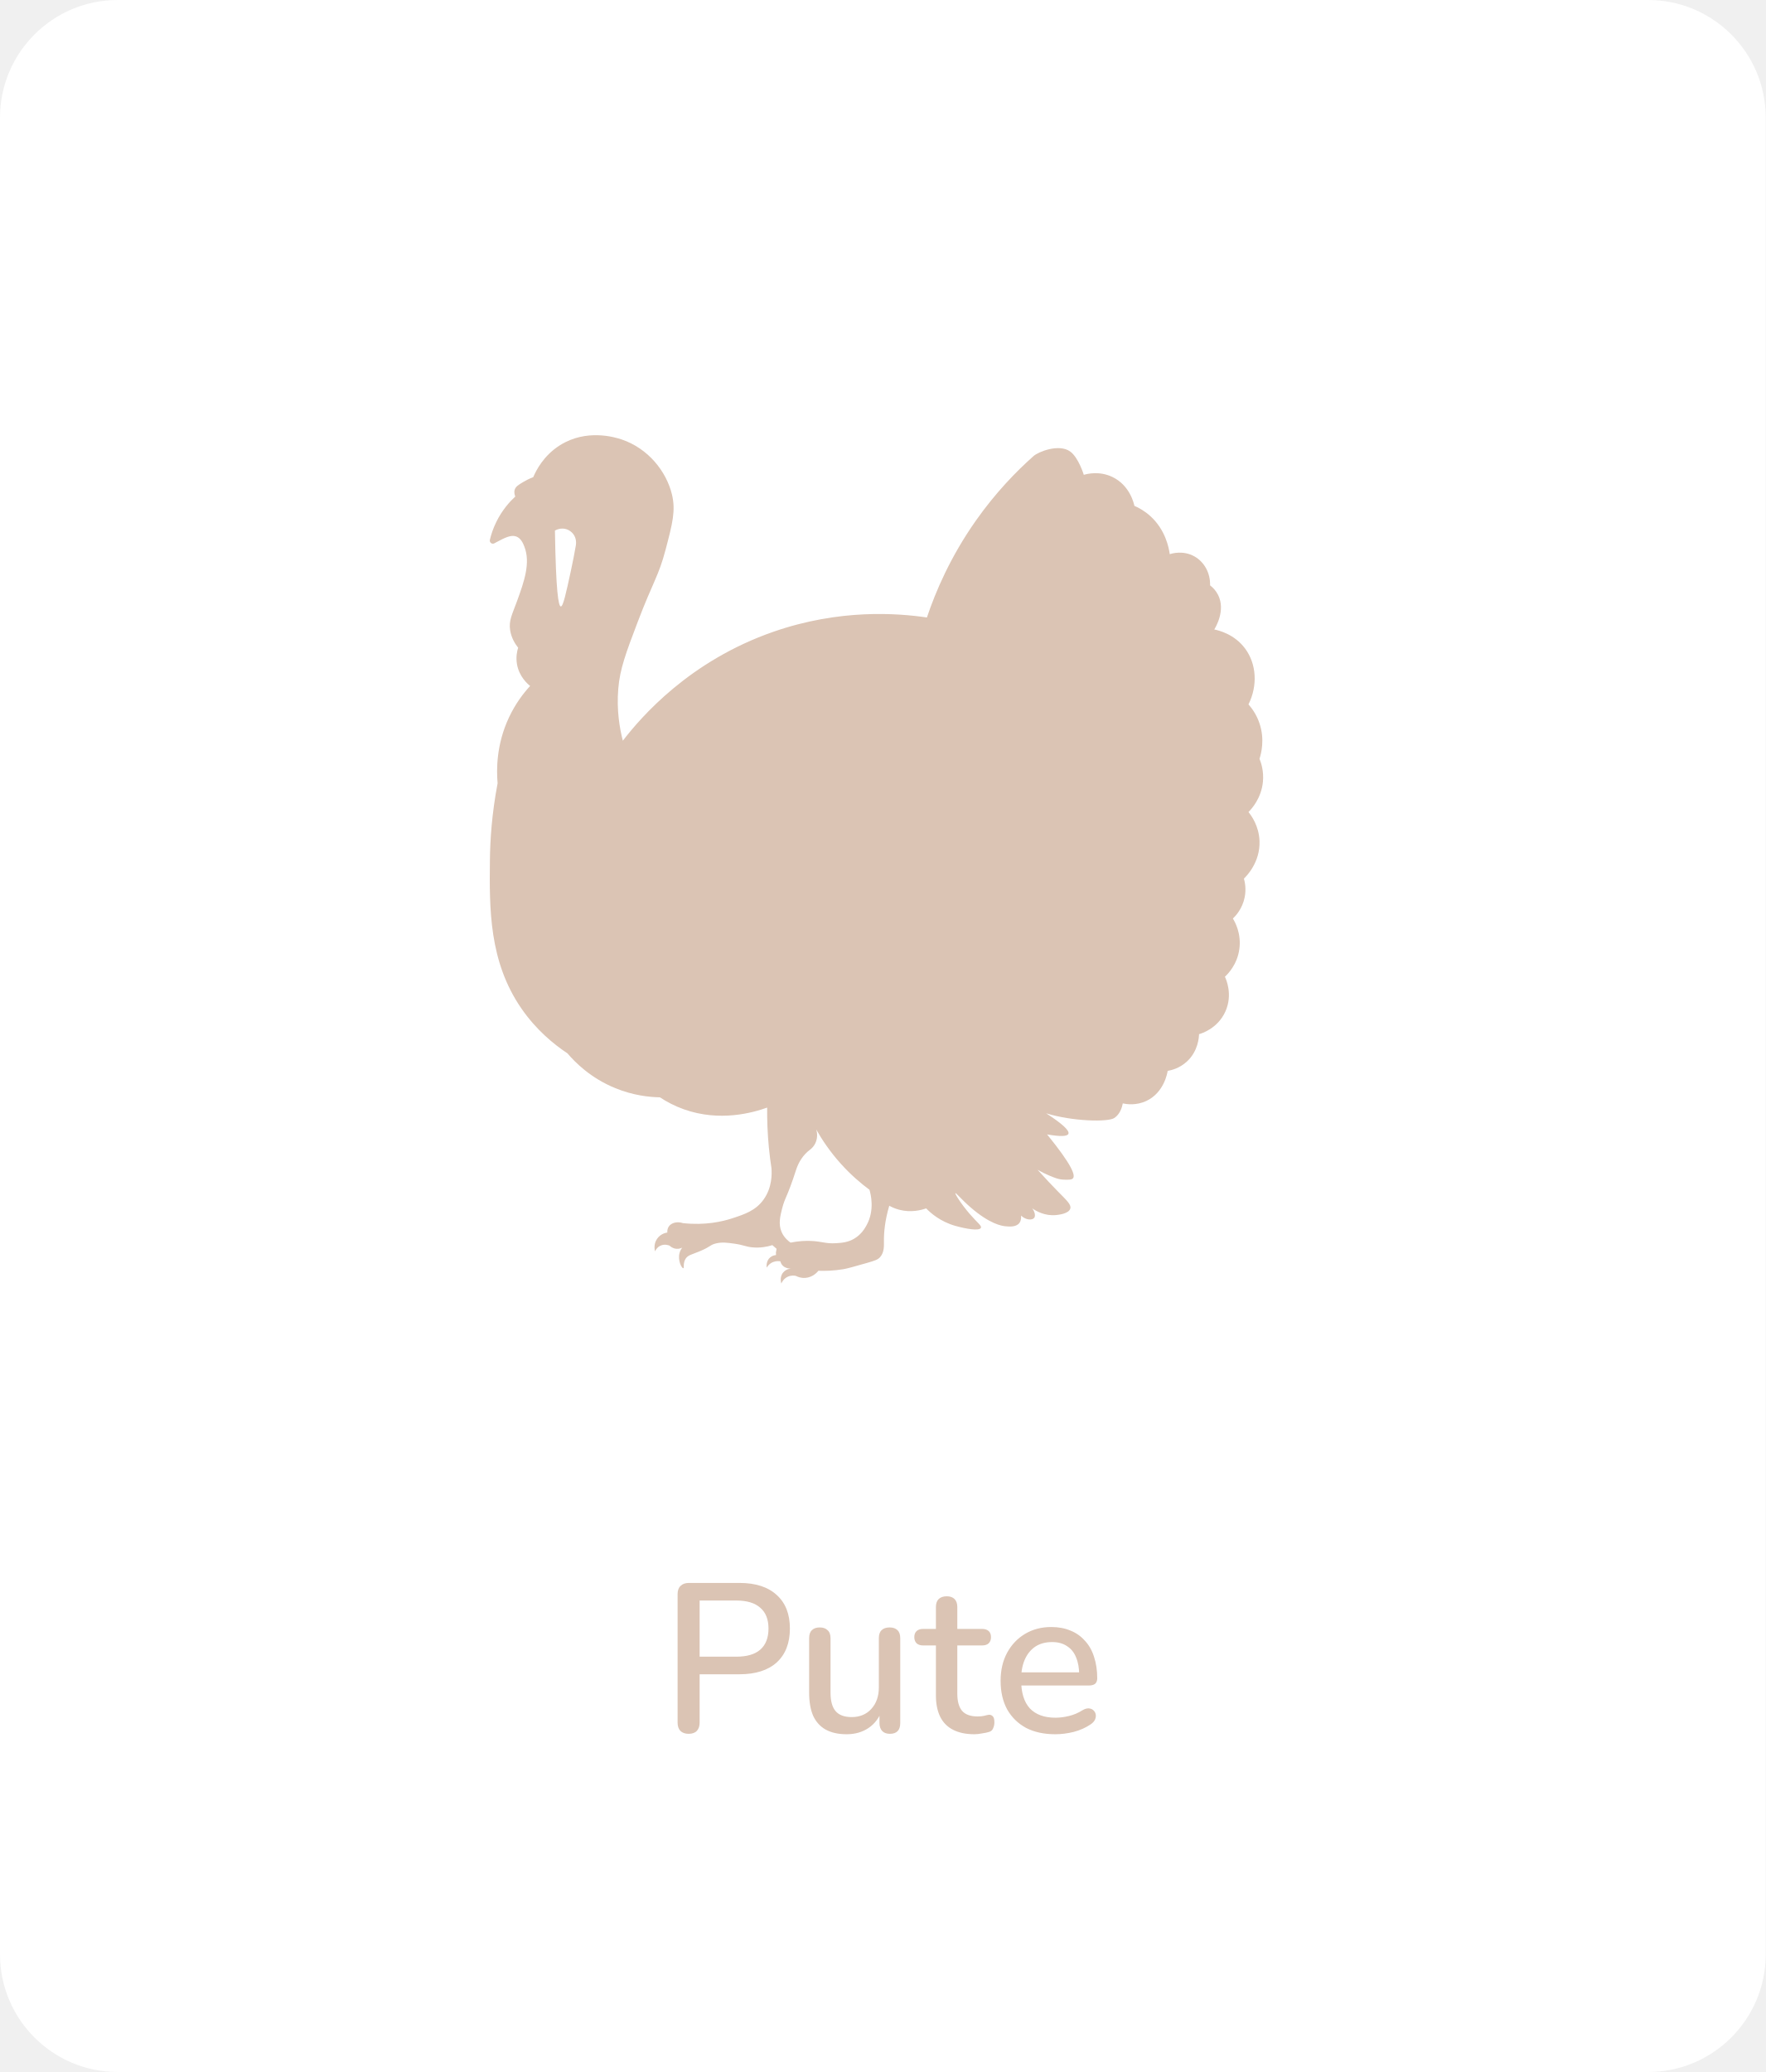
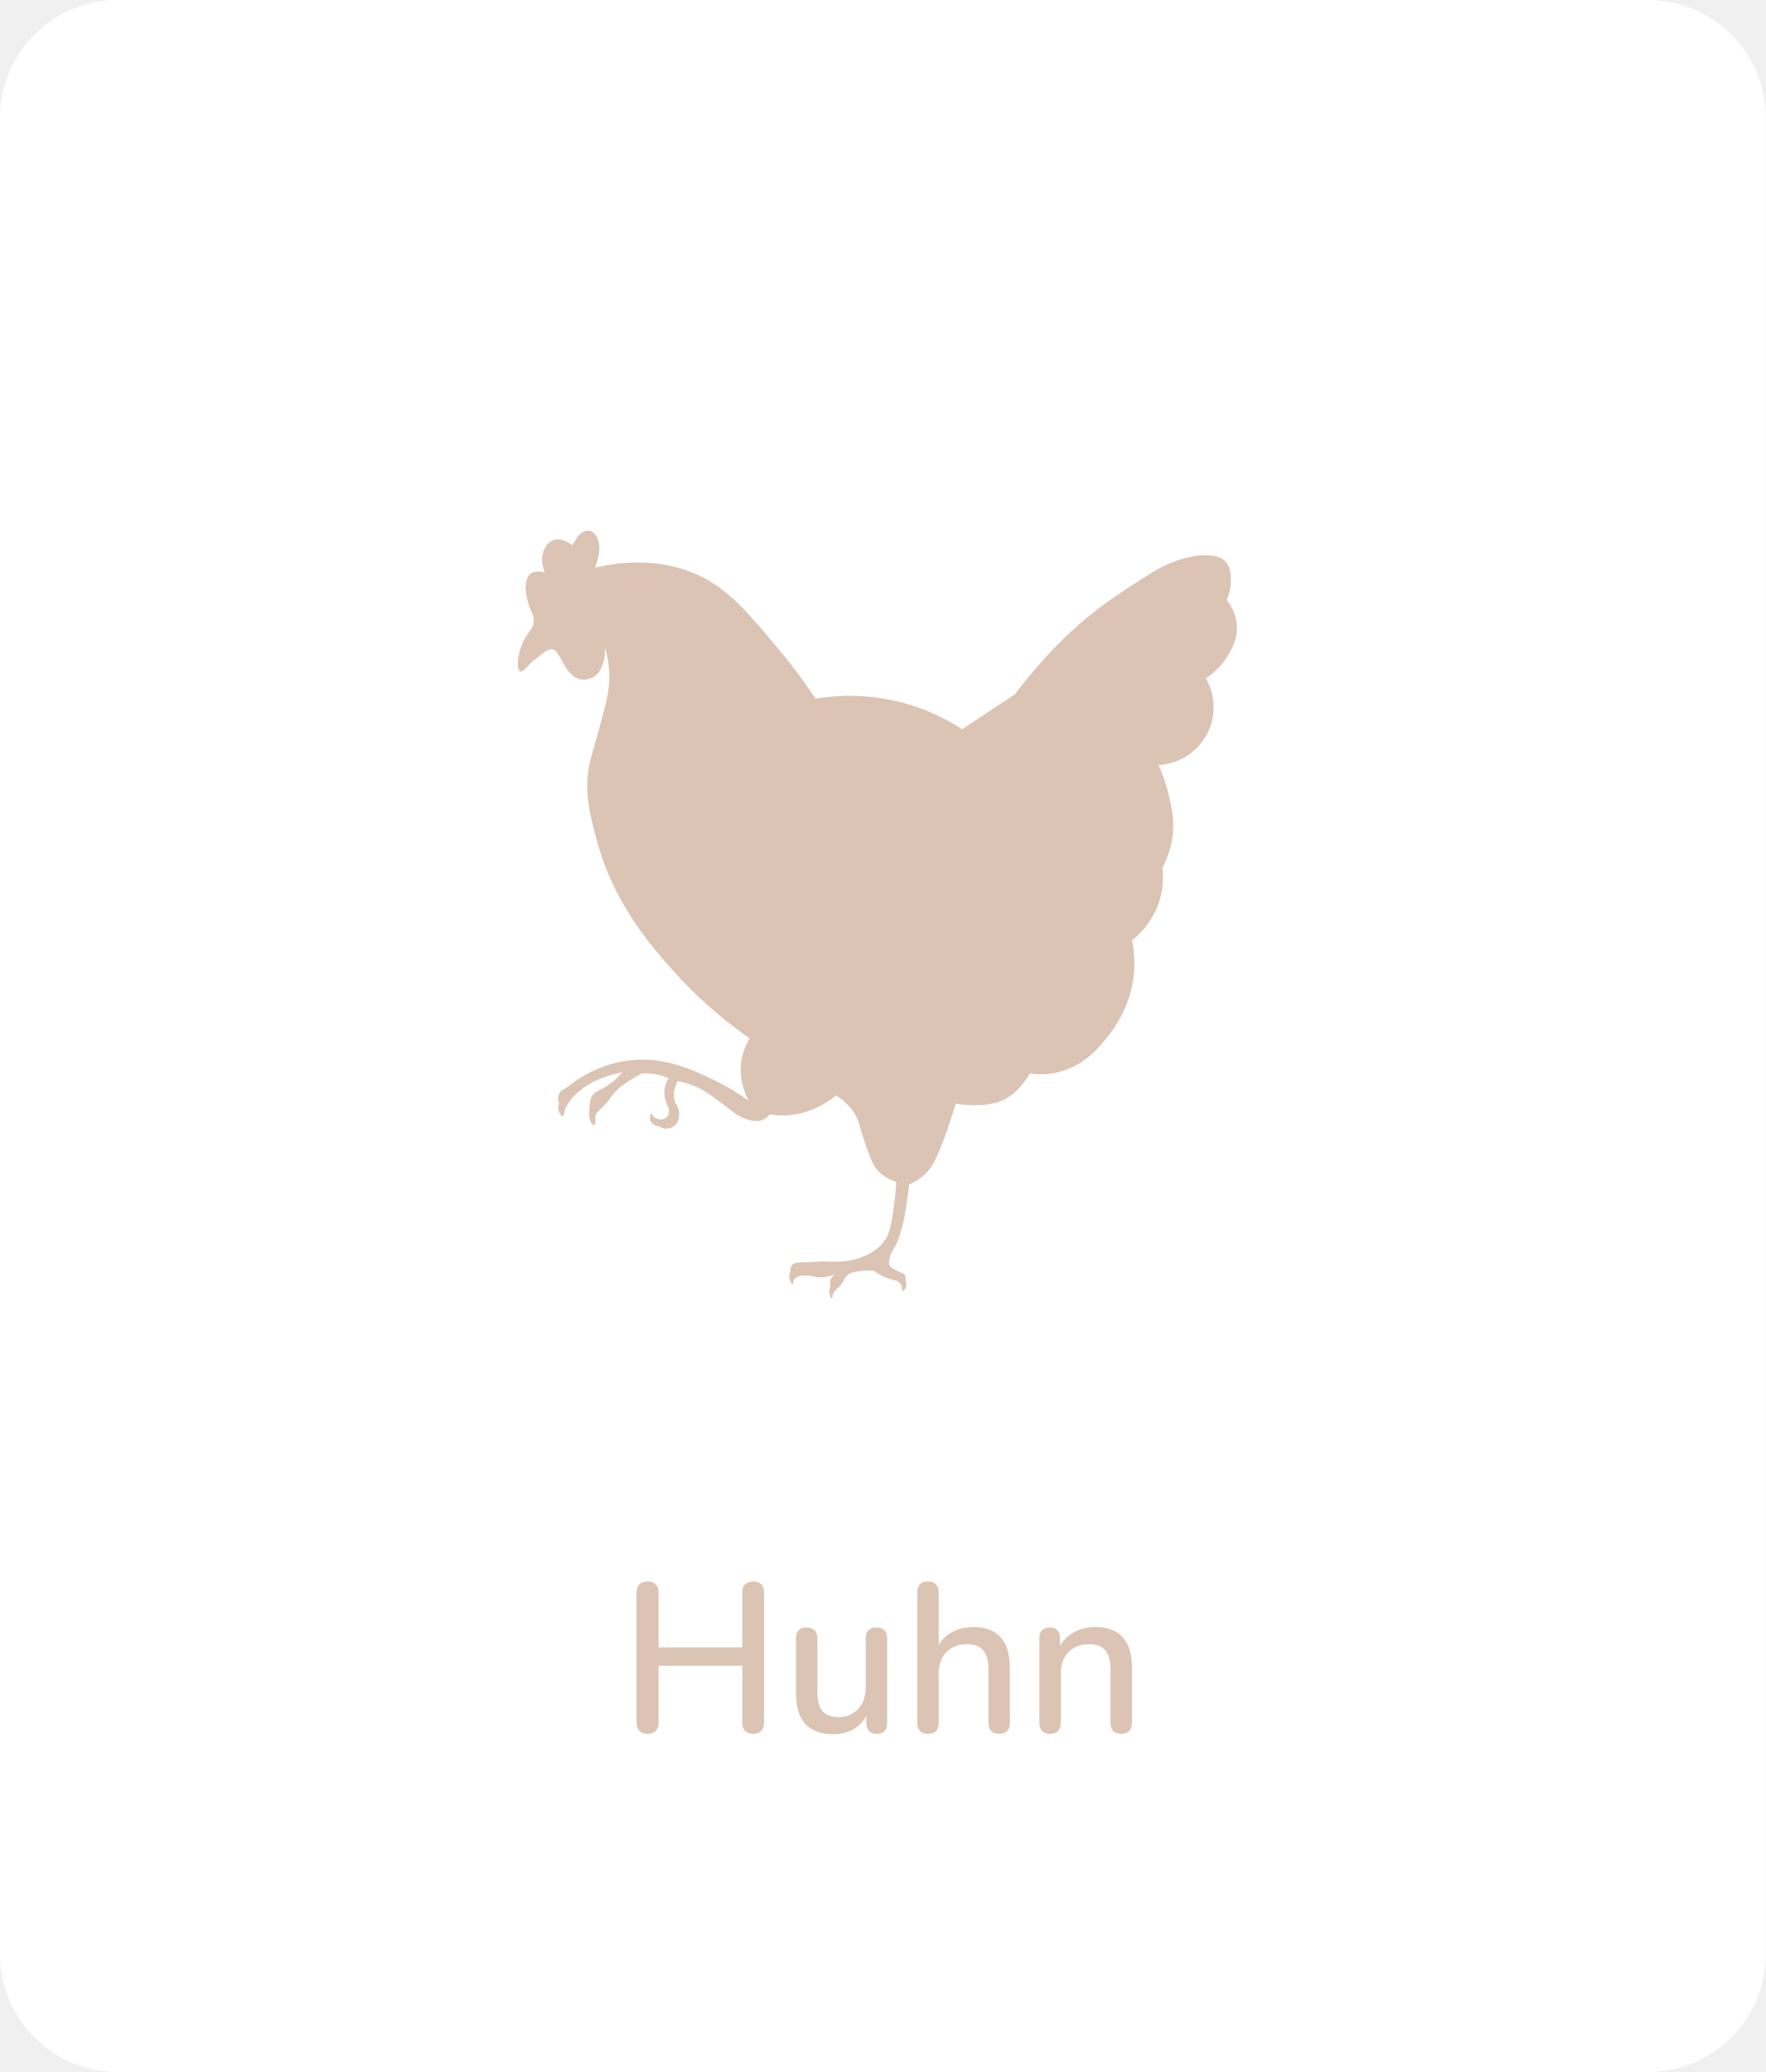
<svg xmlns="http://www.w3.org/2000/svg" width="150" height="176" viewBox="0 0 150 176" fill="none">
  <path d="M0 10C0 4.477 4.477 0 10 0H140C145.523 0 150 4.477 150 10V166C150 171.523 145.523 176 140 176H10C4.477 176 0 171.523 0 166V10Z" fill="white" />
-   <path d="M106.996 64.453C107.141 64.001 107.454 62.812 106.996 61.448C106.744 60.695 106.346 60.158 106.059 59.833C106.851 58.237 106.747 56.397 105.768 55.083C104.867 53.873 103.553 53.55 103.151 53.468C103.232 53.342 104.151 51.859 103.474 50.528C103.289 50.162 103.03 49.901 102.796 49.72C102.827 48.693 102.319 47.744 101.471 47.264C100.517 46.725 99.546 47.015 99.371 47.071C99.293 46.513 99.004 45.001 97.723 43.84C97.249 43.409 96.762 43.139 96.366 42.967C96.33 42.786 95.99 41.225 94.492 40.512C93.383 39.983 92.341 40.254 92.069 40.334C92.069 40.334 91.624 38.859 90.906 38.347C89.96 37.672 88.213 38.371 87.804 38.735C86.324 40.049 84.574 41.848 82.909 44.211C80.738 47.293 79.483 50.24 78.741 52.45C76.223 52.079 71.329 51.708 65.704 53.662C58.574 56.138 54.474 60.889 52.91 62.918C52.644 61.883 52.371 60.344 52.522 58.508C52.659 56.836 53.164 55.48 54.17 52.837C55.486 49.378 55.95 48.944 56.544 46.683C57.126 44.472 57.417 43.367 57.078 41.982C56.602 40.041 55.074 38.096 52.812 37.329C52.21 37.125 49.814 36.413 47.578 37.813C46.168 38.698 45.535 39.975 45.301 40.528C44.932 40.67 44.647 40.824 44.453 40.94C44.033 41.19 43.809 41.328 43.725 41.594C43.653 41.827 43.722 42.05 43.774 42.176C43.319 42.595 42.661 43.307 42.151 44.357C41.886 44.899 41.721 45.411 41.615 45.853C41.561 46.08 41.8 46.262 42.002 46.148C42.056 46.116 42.115 46.085 42.175 46.053C42.848 45.696 43.392 45.408 43.846 45.568C44.262 45.714 44.449 46.18 44.549 46.441C45.082 47.822 44.524 49.409 43.919 51.069C43.504 52.208 43.207 52.717 43.338 53.54C43.442 54.198 43.763 54.699 44.017 55.019C43.928 55.298 43.811 55.807 43.919 56.424C44.106 57.482 44.823 58.098 45.034 58.266C44.467 58.883 43.791 59.763 43.241 60.932C42.147 63.258 42.174 65.418 42.272 66.529C41.779 69.126 41.634 71.366 41.618 73.096C41.576 77.168 41.532 81.651 44.283 85.648C45.549 87.488 47.048 88.704 48.209 89.477C48.853 90.234 50.172 91.575 52.279 92.433C53.801 93.054 55.166 93.192 56.06 93.209C56.619 93.578 57.296 93.942 58.095 94.227C61.157 95.317 63.975 94.51 65.171 94.081C65.16 95.127 65.199 96.263 65.316 97.474C65.375 98.08 65.45 98.662 65.535 99.218C65.575 99.701 65.604 100.876 64.856 101.908C64.194 102.823 63.274 103.138 62.215 103.483C61.371 103.759 59.919 104.102 58.023 103.895C57.521 103.731 57.028 103.862 56.811 104.186C56.689 104.368 56.681 104.571 56.69 104.695C56.612 104.705 56.127 104.778 55.818 105.228C55.487 105.708 55.628 106.226 55.648 106.294C55.68 106.217 55.791 105.978 56.06 105.834C56.446 105.626 56.833 105.787 56.884 105.81C56.941 105.866 57.146 106.052 57.465 106.076C57.694 106.093 57.87 106.019 57.95 105.979C57.874 106.081 57.785 106.226 57.732 106.415C57.55 107.063 57.918 107.745 58.047 107.724C58.144 107.708 57.999 107.31 58.241 106.924C58.447 106.597 58.743 106.58 59.477 106.27C60.416 105.873 60.314 105.738 60.834 105.616C61.349 105.495 61.767 105.554 62.385 105.64C63.188 105.752 63.333 105.901 63.936 105.955C64.57 106.012 65.14 105.912 65.614 105.765C65.771 105.902 65.814 105.94 65.971 106.076L65.915 106.391C65.917 106.464 65.92 106.537 65.922 106.609C65.827 106.616 65.617 106.647 65.429 106.803C65.052 107.118 65.126 107.642 65.131 107.676C65.179 107.593 65.343 107.332 65.68 107.199C65.953 107.091 66.193 107.123 66.294 107.142C66.313 107.226 66.351 107.328 66.423 107.425C66.679 107.769 67.145 107.759 67.207 107.756C67.14 107.76 66.787 107.785 66.537 108.079C66.193 108.481 66.367 109.001 66.375 109.025C66.405 108.95 66.551 108.613 66.932 108.443C67.238 108.306 67.517 108.357 67.611 108.378C67.75 108.45 68.035 108.572 68.402 108.548C69.062 108.506 69.456 108.029 69.525 107.942C70.108 107.964 70.819 107.942 71.617 107.813C71.966 107.757 72.522 107.598 73.636 107.28C74.355 107.074 74.573 106.998 74.767 106.779C75.127 106.372 75.093 105.827 75.09 105.406C75.086 104.692 75.167 103.692 75.543 102.417C75.769 102.543 76.049 102.668 76.382 102.756C77.386 103.022 78.254 102.791 78.677 102.643C79.048 103.025 79.874 103.768 81.165 104.13C82.027 104.371 83.199 104.591 83.329 104.291C83.408 104.11 83.044 103.886 82.376 103.112C81.649 102.268 81.104 101.401 81.165 101.351C81.215 101.309 81.644 101.853 82.441 102.547C84.099 103.988 85.112 104.132 85.413 104.162C85.739 104.195 86.314 104.245 86.593 103.887C86.753 103.681 86.754 103.418 86.738 103.257C87.178 103.664 87.695 103.652 87.853 103.451C87.981 103.288 87.916 102.944 87.691 102.643C88.013 102.864 88.77 103.31 89.727 103.209C89.934 103.187 90.793 103.096 90.922 102.66C91.021 102.324 90.631 101.978 89.84 101.173C89.417 100.743 88.831 100.131 88.143 99.364C88.502 99.569 88.815 99.716 89.048 99.816C89.582 100.046 89.928 100.191 90.405 100.204C90.758 100.213 91.033 100.221 91.148 100.091C91.366 99.844 91.099 98.998 88.951 96.359C90.064 96.554 90.667 96.537 90.761 96.31C90.874 96.037 90.244 95.455 88.87 94.566C91.116 95.26 94.115 95.321 94.654 94.97C95.147 94.648 95.316 94.065 95.381 93.726C95.694 93.793 96.515 93.923 97.384 93.516C98.897 92.806 99.172 91.113 99.193 90.963C99.504 90.91 100.199 90.747 100.825 90.172C101.795 89.28 101.852 88.086 101.859 87.845C102.055 87.79 103.43 87.377 104.088 85.939C104.758 84.477 104.143 83.145 104.056 82.966C104.287 82.754 105.103 81.949 105.284 80.608C105.463 79.278 104.901 78.293 104.735 78.023C104.967 77.802 105.542 77.192 105.736 76.214C105.875 75.516 105.758 74.938 105.672 74.631C105.87 74.44 107.066 73.254 106.996 71.432C106.947 70.156 106.304 69.279 106.059 68.976C106.331 68.703 107.157 67.8 107.287 66.392C107.367 65.521 107.148 64.827 106.996 64.453ZM48.916 46.338C48.817 46.911 48.681 47.639 48.499 48.476C48.086 50.384 47.839 51.522 47.643 51.513C47.443 51.503 47.225 50.294 47.142 45.067C47.217 45.025 47.64 44.795 48.128 44.954C48.354 45.028 48.55 45.172 48.696 45.359C48.909 45.634 48.976 45.996 48.916 46.338ZM73.62 104.065C73.479 104.322 73.183 104.847 72.57 105.212C72.035 105.531 71.527 105.568 71.019 105.6C70.109 105.656 69.831 105.44 68.855 105.406C68.451 105.391 67.87 105.406 67.159 105.551C66.665 105.204 66.466 104.818 66.383 104.614C66.117 103.963 66.276 103.319 66.431 102.692C66.559 102.174 66.725 101.806 66.754 101.739C66.973 101.248 67.263 100.513 67.628 99.371C67.843 98.7 68.238 98.087 68.803 97.665C68.974 97.536 69.14 97.36 69.259 97.118C69.524 96.575 69.376 96.058 69.339 95.939C69.814 96.785 70.491 97.811 71.439 98.863C72.289 99.806 73.138 100.525 73.862 101.06C73.972 101.436 74.319 102.792 73.62 104.065Z" fill="#DBC4B4" />
-   <path d="M58.498 147.274C58.198 147.274 57.964 147.19 57.796 147.022C57.64 146.854 57.562 146.62 57.562 146.32V135.412C57.562 135.1 57.646 134.866 57.814 134.71C57.982 134.542 58.216 134.458 58.516 134.458H62.818C64.186 134.458 65.242 134.8 65.986 135.484C66.73 136.156 67.102 137.104 67.102 138.328C67.102 139.564 66.73 140.524 65.986 141.208C65.242 141.88 64.186 142.216 62.818 142.216H59.434V146.32C59.434 146.62 59.356 146.854 59.2 147.022C59.044 147.19 58.81 147.274 58.498 147.274ZM59.434 140.722H62.548C63.448 140.722 64.126 140.524 64.582 140.128C65.05 139.72 65.284 139.12 65.284 138.328C65.284 137.548 65.05 136.96 64.582 136.564C64.126 136.156 63.448 135.952 62.548 135.952H59.434V140.722ZM71.922 147.31C71.214 147.31 70.62 147.178 70.14 146.914C69.672 146.65 69.318 146.26 69.078 145.744C68.85 145.216 68.736 144.556 68.736 143.764V139.156C68.736 138.844 68.814 138.616 68.97 138.472C69.126 138.316 69.348 138.238 69.636 138.238C69.924 138.238 70.146 138.316 70.302 138.472C70.47 138.616 70.554 138.844 70.554 139.156V143.782C70.554 144.49 70.698 145.012 70.986 145.348C71.274 145.684 71.73 145.852 72.354 145.852C73.038 145.852 73.59 145.624 74.01 145.168C74.442 144.7 74.658 144.088 74.658 143.332V139.156C74.658 138.844 74.736 138.616 74.892 138.472C75.048 138.316 75.276 138.238 75.576 138.238C75.864 138.238 76.086 138.316 76.242 138.472C76.398 138.616 76.476 138.844 76.476 139.156V146.356C76.476 146.968 76.182 147.274 75.594 147.274C75.318 147.274 75.102 147.196 74.946 147.04C74.79 146.872 74.712 146.644 74.712 146.356V144.826L74.946 145.222C74.706 145.894 74.322 146.41 73.794 146.77C73.266 147.13 72.642 147.31 71.922 147.31ZM82.782 147.31C82.062 147.31 81.456 147.184 80.964 146.932C80.472 146.68 80.106 146.308 79.866 145.816C79.626 145.324 79.506 144.724 79.506 144.016V139.768H78.426C78.186 139.768 78 139.708 77.868 139.588C77.736 139.456 77.67 139.282 77.67 139.066C77.67 138.838 77.736 138.664 77.868 138.544C78 138.424 78.186 138.364 78.426 138.364H79.506V136.51C79.506 136.21 79.584 135.982 79.74 135.826C79.908 135.67 80.136 135.592 80.424 135.592C80.712 135.592 80.934 135.67 81.09 135.826C81.246 135.982 81.324 136.21 81.324 136.51V138.364H83.43C83.67 138.364 83.856 138.424 83.988 138.544C84.12 138.664 84.186 138.838 84.186 139.066C84.186 139.282 84.12 139.456 83.988 139.588C83.856 139.708 83.67 139.768 83.43 139.768H81.324V143.872C81.324 144.508 81.456 144.988 81.72 145.312C81.996 145.636 82.44 145.798 83.052 145.798C83.268 145.798 83.454 145.78 83.61 145.744C83.778 145.696 83.916 145.666 84.024 145.654C84.156 145.654 84.264 145.702 84.348 145.798C84.432 145.882 84.474 146.05 84.474 146.302C84.474 146.482 84.438 146.65 84.366 146.806C84.306 146.962 84.192 147.064 84.024 147.112C83.88 147.16 83.682 147.202 83.43 147.238C83.19 147.286 82.974 147.31 82.782 147.31ZM89.646 147.31C88.686 147.31 87.858 147.13 87.162 146.77C86.478 146.398 85.944 145.876 85.56 145.204C85.188 144.52 85.002 143.71 85.002 142.774C85.002 141.862 85.188 141.064 85.56 140.38C85.932 139.696 86.442 139.162 87.09 138.778C87.738 138.394 88.476 138.202 89.304 138.202C89.916 138.202 90.462 138.304 90.942 138.508C91.422 138.7 91.83 138.988 92.166 139.372C92.514 139.744 92.772 140.2 92.94 140.74C93.12 141.28 93.21 141.886 93.21 142.558C93.21 142.762 93.15 142.918 93.03 143.026C92.91 143.122 92.73 143.17 92.49 143.17H86.442V142.054H91.986L91.68 142.306C91.68 141.706 91.59 141.196 91.41 140.776C91.242 140.356 90.984 140.038 90.636 139.822C90.3 139.594 89.88 139.48 89.376 139.48C88.812 139.48 88.332 139.612 87.936 139.876C87.552 140.14 87.258 140.506 87.054 140.974C86.85 141.442 86.748 141.988 86.748 142.612V142.72C86.748 143.776 86.994 144.574 87.486 145.114C87.99 145.642 88.716 145.906 89.664 145.906C90.024 145.906 90.402 145.858 90.798 145.762C91.206 145.666 91.59 145.504 91.95 145.276C92.154 145.156 92.334 145.102 92.49 145.114C92.658 145.126 92.79 145.18 92.886 145.276C92.994 145.372 93.06 145.492 93.084 145.636C93.108 145.78 93.084 145.93 93.012 146.086C92.94 146.23 92.814 146.362 92.634 146.482C92.226 146.758 91.752 146.968 91.212 147.112C90.672 147.244 90.15 147.31 89.646 147.31Z" fill="#DBC4B4" />
+   <path d="M69.275 59.346C68.592 58.31 67.551 56.82 66.144 55.139C63.515 51.996 61.862 50.022 59.27 48.829C58.08 48.282 55.077 47.156 50.548 48.214C51.344 46.225 50.666 45.253 50.164 45.11C49.285 44.859 48.788 46.085 48.625 46.315C48.581 46.278 47.76 45.603 47.009 45.879C46.237 46.164 45.729 47.386 46.291 48.624C45.559 48.439 45.223 48.622 45.085 48.727C44.484 49.181 44.494 50.526 45.232 52.158C45.425 52.583 45.385 53.074 45.11 53.451C44.882 53.764 44.458 54.378 44.283 54.883C43.925 55.923 43.864 57.087 44.29 57.037C44.519 57.011 44.949 56.378 45.418 56.037C45.982 55.628 46.49 55.072 46.958 55.165C47.766 55.325 48.035 58.173 50.038 57.668C50.94 57.441 51.423 56.386 51.396 55.011C51.536 55.479 51.71 56.199 51.755 57.089C51.817 58.354 51.585 59.321 51.164 60.911C50.502 63.416 50.292 63.986 50.138 64.63C49.544 67.114 50.117 69.232 50.703 71.402C52.178 76.86 55.404 80.489 57.45 82.74C58.779 84.203 60.819 86.209 63.683 88.204C63.447 88.59 63.187 89.125 63.041 89.794C62.662 91.535 63.314 92.974 63.58 93.488C62.951 93.031 62.016 92.411 60.809 91.821C59.023 90.946 56.614 89.766 53.653 90.05C51.117 90.294 49.2 91.513 48.061 92.436C48.01 92.451 47.632 92.575 47.471 92.975C47.323 93.342 47.471 93.666 47.497 93.719C47.459 93.806 47.41 93.95 47.419 94.129C47.439 94.525 47.701 94.818 47.779 94.822C47.958 94.831 47.921 94.395 48.01 94.206C49.065 91.953 51.876 91.272 52.883 91.076C52.3 91.749 51.737 92.144 51.318 92.385C50.809 92.677 50.433 92.784 50.242 93.205C50.16 93.205 50.082 93.808 50.062 94.283C50.056 94.41 50.055 94.513 50.055 94.572C50.049 94.722 50.058 94.958 50.151 95.226C50.219 95.417 50.356 95.59 50.478 95.553C50.699 95.485 50.481 94.897 50.613 94.668C50.791 94.359 50.982 94.267 51.363 93.86C51.714 93.486 51.887 93.208 52.018 93.033C52.331 92.611 52.978 92.002 54.461 91.205C54.789 91.175 55.235 91.168 55.75 91.263C56.181 91.342 56.538 91.47 56.808 91.59C56.702 91.73 56.581 91.929 56.52 92.186C56.468 92.398 56.279 93.052 56.731 93.975C56.889 94.298 56.866 94.566 56.731 94.784C56.626 94.95 56.453 95.031 56.327 95.072C56.239 95.085 55.888 95.127 55.577 94.899C55.437 94.796 55.403 94.59 55.308 94.591C55.241 94.592 55.166 94.884 55.249 95.149C55.342 95.44 55.634 95.649 55.981 95.668C56.056 95.724 56.18 95.8 56.346 95.841C56.699 95.927 57.086 95.816 57.346 95.572C57.697 95.244 57.695 94.795 57.693 94.61C57.689 94.111 57.438 93.763 57.346 93.648C57.288 93.447 57.207 93.069 57.289 92.609C57.35 92.265 57.48 92.003 57.578 91.84C57.936 91.902 58.506 92.031 59.155 92.32C59.866 92.639 60.385 93.023 61.348 93.744C62.3 94.458 62.438 94.64 63.002 94.899C64.048 95.377 64.575 95.209 64.734 95.149C65.064 95.024 65.282 94.802 65.408 94.649C65.765 94.711 66.158 94.749 66.581 94.745C68.685 94.723 70.264 93.66 71.025 93.052C71.538 93.373 72.221 93.908 72.699 94.764C72.946 95.208 72.929 95.362 73.334 96.63C74.032 98.816 74.36 99.219 74.526 99.4C74.797 99.698 75.284 100.121 76.143 100.401C76.114 100.876 76.06 101.546 75.95 102.344C75.73 103.94 75.61 104.752 75.122 105.422C74.538 106.224 73.742 106.564 73.353 106.73C72.156 107.241 70.915 107.185 70.198 107.153C69.505 107.123 68.813 107.244 68.12 107.23C67.894 107.226 67.481 107.213 67.274 107.481C67.144 107.647 67.144 107.86 67.158 108C67.113 108.077 67.054 108.203 67.043 108.366C67.015 108.758 67.27 109.102 67.331 109.077C67.427 109.039 67.358 108.792 67.485 108.635C67.605 108.489 67.784 108.406 68.101 108.366C68.637 108.297 69.046 108.416 69.275 108.462C69.672 108.541 70.259 108.542 71.063 108.173C71.004 108.2 70.697 108.34 70.564 108.693C70.459 108.968 70.52 109.21 70.544 109.289C70.507 109.366 70.386 109.643 70.486 109.962C70.531 110.104 70.577 110.293 70.659 110.27C70.754 110.243 70.709 110.025 70.794 109.866C70.945 109.584 71.13 109.499 71.371 109.212C71.461 109.106 71.584 108.942 71.698 108.712C71.748 108.609 71.836 108.461 71.987 108.327C72.182 108.154 72.411 108.071 72.872 108C73.195 107.95 73.647 107.905 74.199 107.923C74.382 108.062 74.606 108.21 74.873 108.346C75.307 108.569 75.712 108.686 76.027 108.75C76.111 108.766 76.271 108.81 76.412 108.943C76.705 109.219 76.607 109.647 76.642 109.674C76.686 109.707 76.861 109.565 76.951 109.366C77.078 109.082 76.929 108.817 76.912 108.789C76.942 108.683 76.968 108.517 76.892 108.366C76.804 108.187 76.636 108.156 76.181 107.923C75.623 107.638 75.6 107.546 75.579 107.509C75.544 107.45 75.509 107.389 75.511 107.322C75.546 106.608 75.854 106.171 75.989 105.961C76.256 105.542 76.378 105.124 76.623 104.287C76.763 103.81 76.827 103.424 76.951 102.671C77.034 102.159 77.136 101.459 77.22 100.612C77.565 100.462 78.126 100.175 78.663 99.651C79.14 99.184 79.553 98.575 80.491 95.899C80.671 95.38 80.923 94.643 81.202 93.744C81.552 93.808 82.04 93.874 82.625 93.879C82.917 93.882 83.911 93.891 84.742 93.629C86.284 93.142 87.158 91.755 87.474 91.186C88.053 91.264 88.913 91.308 89.898 91.07C92.167 90.521 93.462 88.867 94.207 87.915C95.695 86.014 96.097 84.136 96.189 83.664C96.503 82.043 96.334 80.686 96.169 79.874C96.679 79.471 97.422 78.771 97.997 77.7C98.496 76.77 98.657 75.955 98.709 75.641C98.841 74.853 98.806 74.182 98.748 73.717C99.308 72.658 99.511 71.733 99.594 71.139C99.809 69.61 99.5 68.388 99.229 67.311C98.976 66.311 98.66 65.517 98.421 64.983C98.826 64.961 100.253 64.834 101.499 63.694C101.808 63.411 102.74 62.485 103.019 60.943C103.323 59.255 102.641 57.963 102.441 57.615C103.012 57.237 103.815 56.577 104.403 55.517C104.709 54.969 105.119 54.231 105.076 53.209C105.03 52.075 104.455 51.28 104.212 50.977C104.57 50.153 104.581 49.463 104.558 49.092C104.529 48.643 104.499 48.143 104.154 47.745C103.928 47.485 103.516 47.209 102.615 47.168C100.36 47.066 98.055 48.515 98.055 48.515C94.578 50.701 92.055 52.287 88.762 55.903C87.593 57.187 86.717 58.298 86.185 58.999C85.494 59.451 84.802 59.906 84.107 60.366C83.312 60.892 82.523 61.418 81.741 61.943C80.549 61.167 78.593 60.101 75.969 59.519C73.122 58.888 70.723 59.104 69.275 59.346Z" fill="#DBC4B4" />
+   <path d="M55.01 147.274C54.71 147.274 54.476 147.19 54.308 147.022C54.152 146.854 54.074 146.62 54.074 146.32V135.286C54.074 134.974 54.152 134.74 54.308 134.584C54.476 134.416 54.71 134.332 55.01 134.332C55.31 134.332 55.538 134.416 55.694 134.584C55.862 134.74 55.946 134.974 55.946 135.286V139.93H63.056V135.286C63.056 134.974 63.134 134.74 63.29 134.584C63.458 134.416 63.692 134.332 63.992 134.332C64.292 134.332 64.52 134.416 64.676 134.584C64.832 134.74 64.91 134.974 64.91 135.286V146.32C64.91 146.62 64.832 146.854 64.676 147.022C64.52 147.19 64.292 147.274 63.992 147.274C63.692 147.274 63.458 147.19 63.29 147.022C63.134 146.854 63.056 146.62 63.056 146.32V141.496H55.946V146.32C55.946 146.62 55.868 146.854 55.712 147.022C55.556 147.19 55.322 147.274 55.01 147.274ZM70.806 147.31C70.099 147.31 69.504 147.178 69.025 146.914C68.556 146.65 68.203 146.26 67.963 145.744C67.734 145.216 67.621 144.556 67.621 143.764V139.156C67.621 138.844 67.698 138.616 67.855 138.472C68.01 138.316 68.233 138.238 68.52 138.238C68.808 138.238 69.031 138.316 69.186 138.472C69.355 138.616 69.439 138.844 69.439 139.156V143.782C69.439 144.49 69.582 145.012 69.871 145.348C70.159 145.684 70.615 145.852 71.239 145.852C71.922 145.852 72.475 145.624 72.894 145.168C73.326 144.7 73.543 144.088 73.543 143.332V139.156C73.543 138.844 73.621 138.616 73.776 138.472C73.933 138.316 74.16 138.238 74.46 138.238C74.749 138.238 74.971 138.316 75.126 138.472C75.282 138.616 75.361 138.844 75.361 139.156V146.356C75.361 146.968 75.067 147.274 74.478 147.274C74.203 147.274 73.987 147.196 73.831 147.04C73.674 146.872 73.597 146.644 73.597 146.356V144.826L73.831 145.222C73.591 145.894 73.207 146.41 72.678 146.77C72.15 147.13 71.526 147.31 70.806 147.31ZM78.823 147.274C78.534 147.274 78.312 147.196 78.156 147.04C78.001 146.872 77.922 146.644 77.922 146.356V135.25C77.922 134.95 78.001 134.722 78.156 134.566C78.312 134.41 78.534 134.332 78.823 134.332C79.111 134.332 79.332 134.41 79.489 134.566C79.656 134.722 79.74 134.95 79.74 135.25V140.236H79.489C79.752 139.564 80.166 139.06 80.731 138.724C81.294 138.376 81.942 138.202 82.674 138.202C83.371 138.202 83.947 138.334 84.403 138.598C84.871 138.85 85.219 139.24 85.447 139.768C85.674 140.284 85.788 140.938 85.788 141.73V146.356C85.788 146.644 85.71 146.872 85.555 147.04C85.398 147.196 85.177 147.274 84.888 147.274C84.588 147.274 84.361 147.196 84.204 147.04C84.049 146.872 83.971 146.644 83.971 146.356V141.838C83.971 141.082 83.82 140.53 83.52 140.182C83.233 139.834 82.776 139.66 82.153 139.66C81.421 139.66 80.832 139.888 80.388 140.344C79.957 140.8 79.74 141.412 79.74 142.18V146.356C79.74 146.968 79.434 147.274 78.823 147.274ZM89.194 147.274C88.906 147.274 88.684 147.196 88.528 147.04C88.372 146.872 88.294 146.644 88.294 146.356V139.156C88.294 138.856 88.372 138.628 88.528 138.472C88.684 138.316 88.9 138.238 89.176 138.238C89.464 138.238 89.68 138.316 89.824 138.472C89.98 138.628 90.058 138.856 90.058 139.156V140.56L89.86 140.236C90.124 139.564 90.538 139.06 91.102 138.724C91.666 138.376 92.314 138.202 93.046 138.202C93.742 138.202 94.318 138.334 94.774 138.598C95.242 138.85 95.59 139.24 95.818 139.768C96.046 140.284 96.16 140.938 96.16 141.73V146.356C96.16 146.644 96.082 146.872 95.926 147.04C95.77 147.196 95.548 147.274 95.26 147.274C94.96 147.274 94.732 147.196 94.576 147.04C94.42 146.872 94.342 146.644 94.342 146.356V141.838C94.342 141.082 94.192 140.53 93.892 140.182C93.604 139.834 93.148 139.66 92.524 139.66C91.792 139.66 91.204 139.888 90.76 140.344C90.328 140.8 90.112 141.412 90.112 142.18V146.356C90.112 146.968 89.806 147.274 89.194 147.274Z" fill="#DBC4B4" />
</svg>
